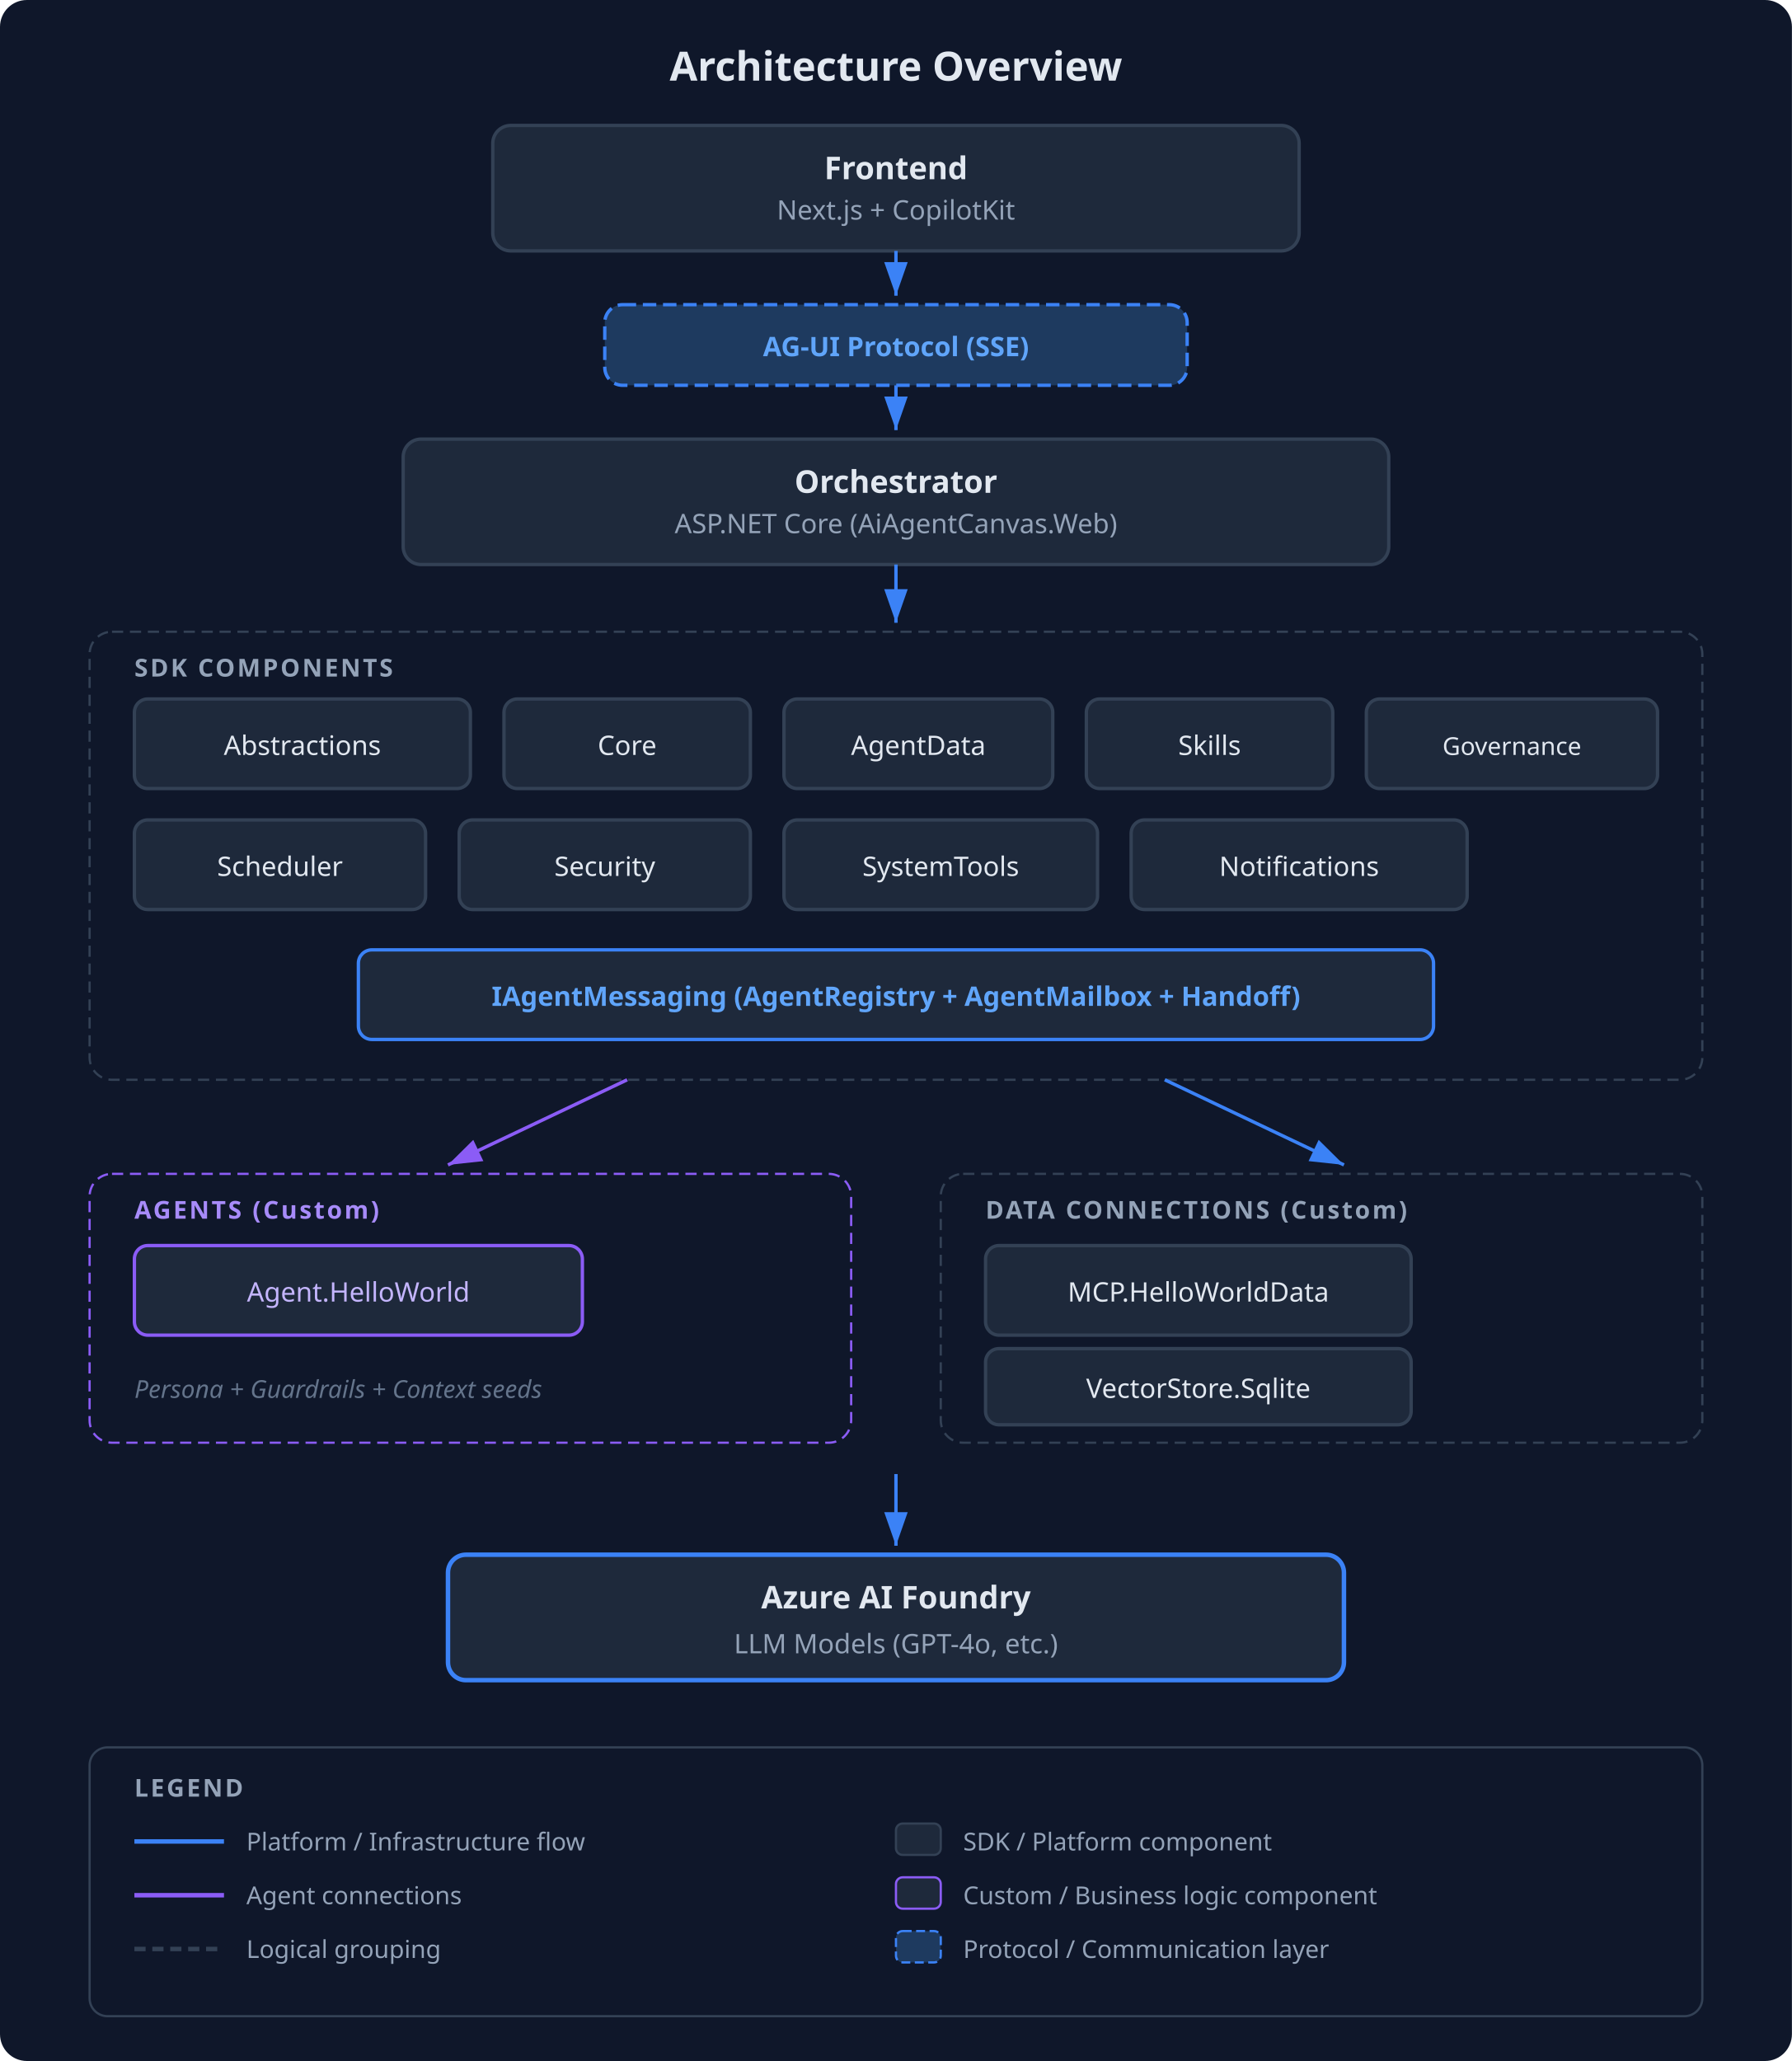
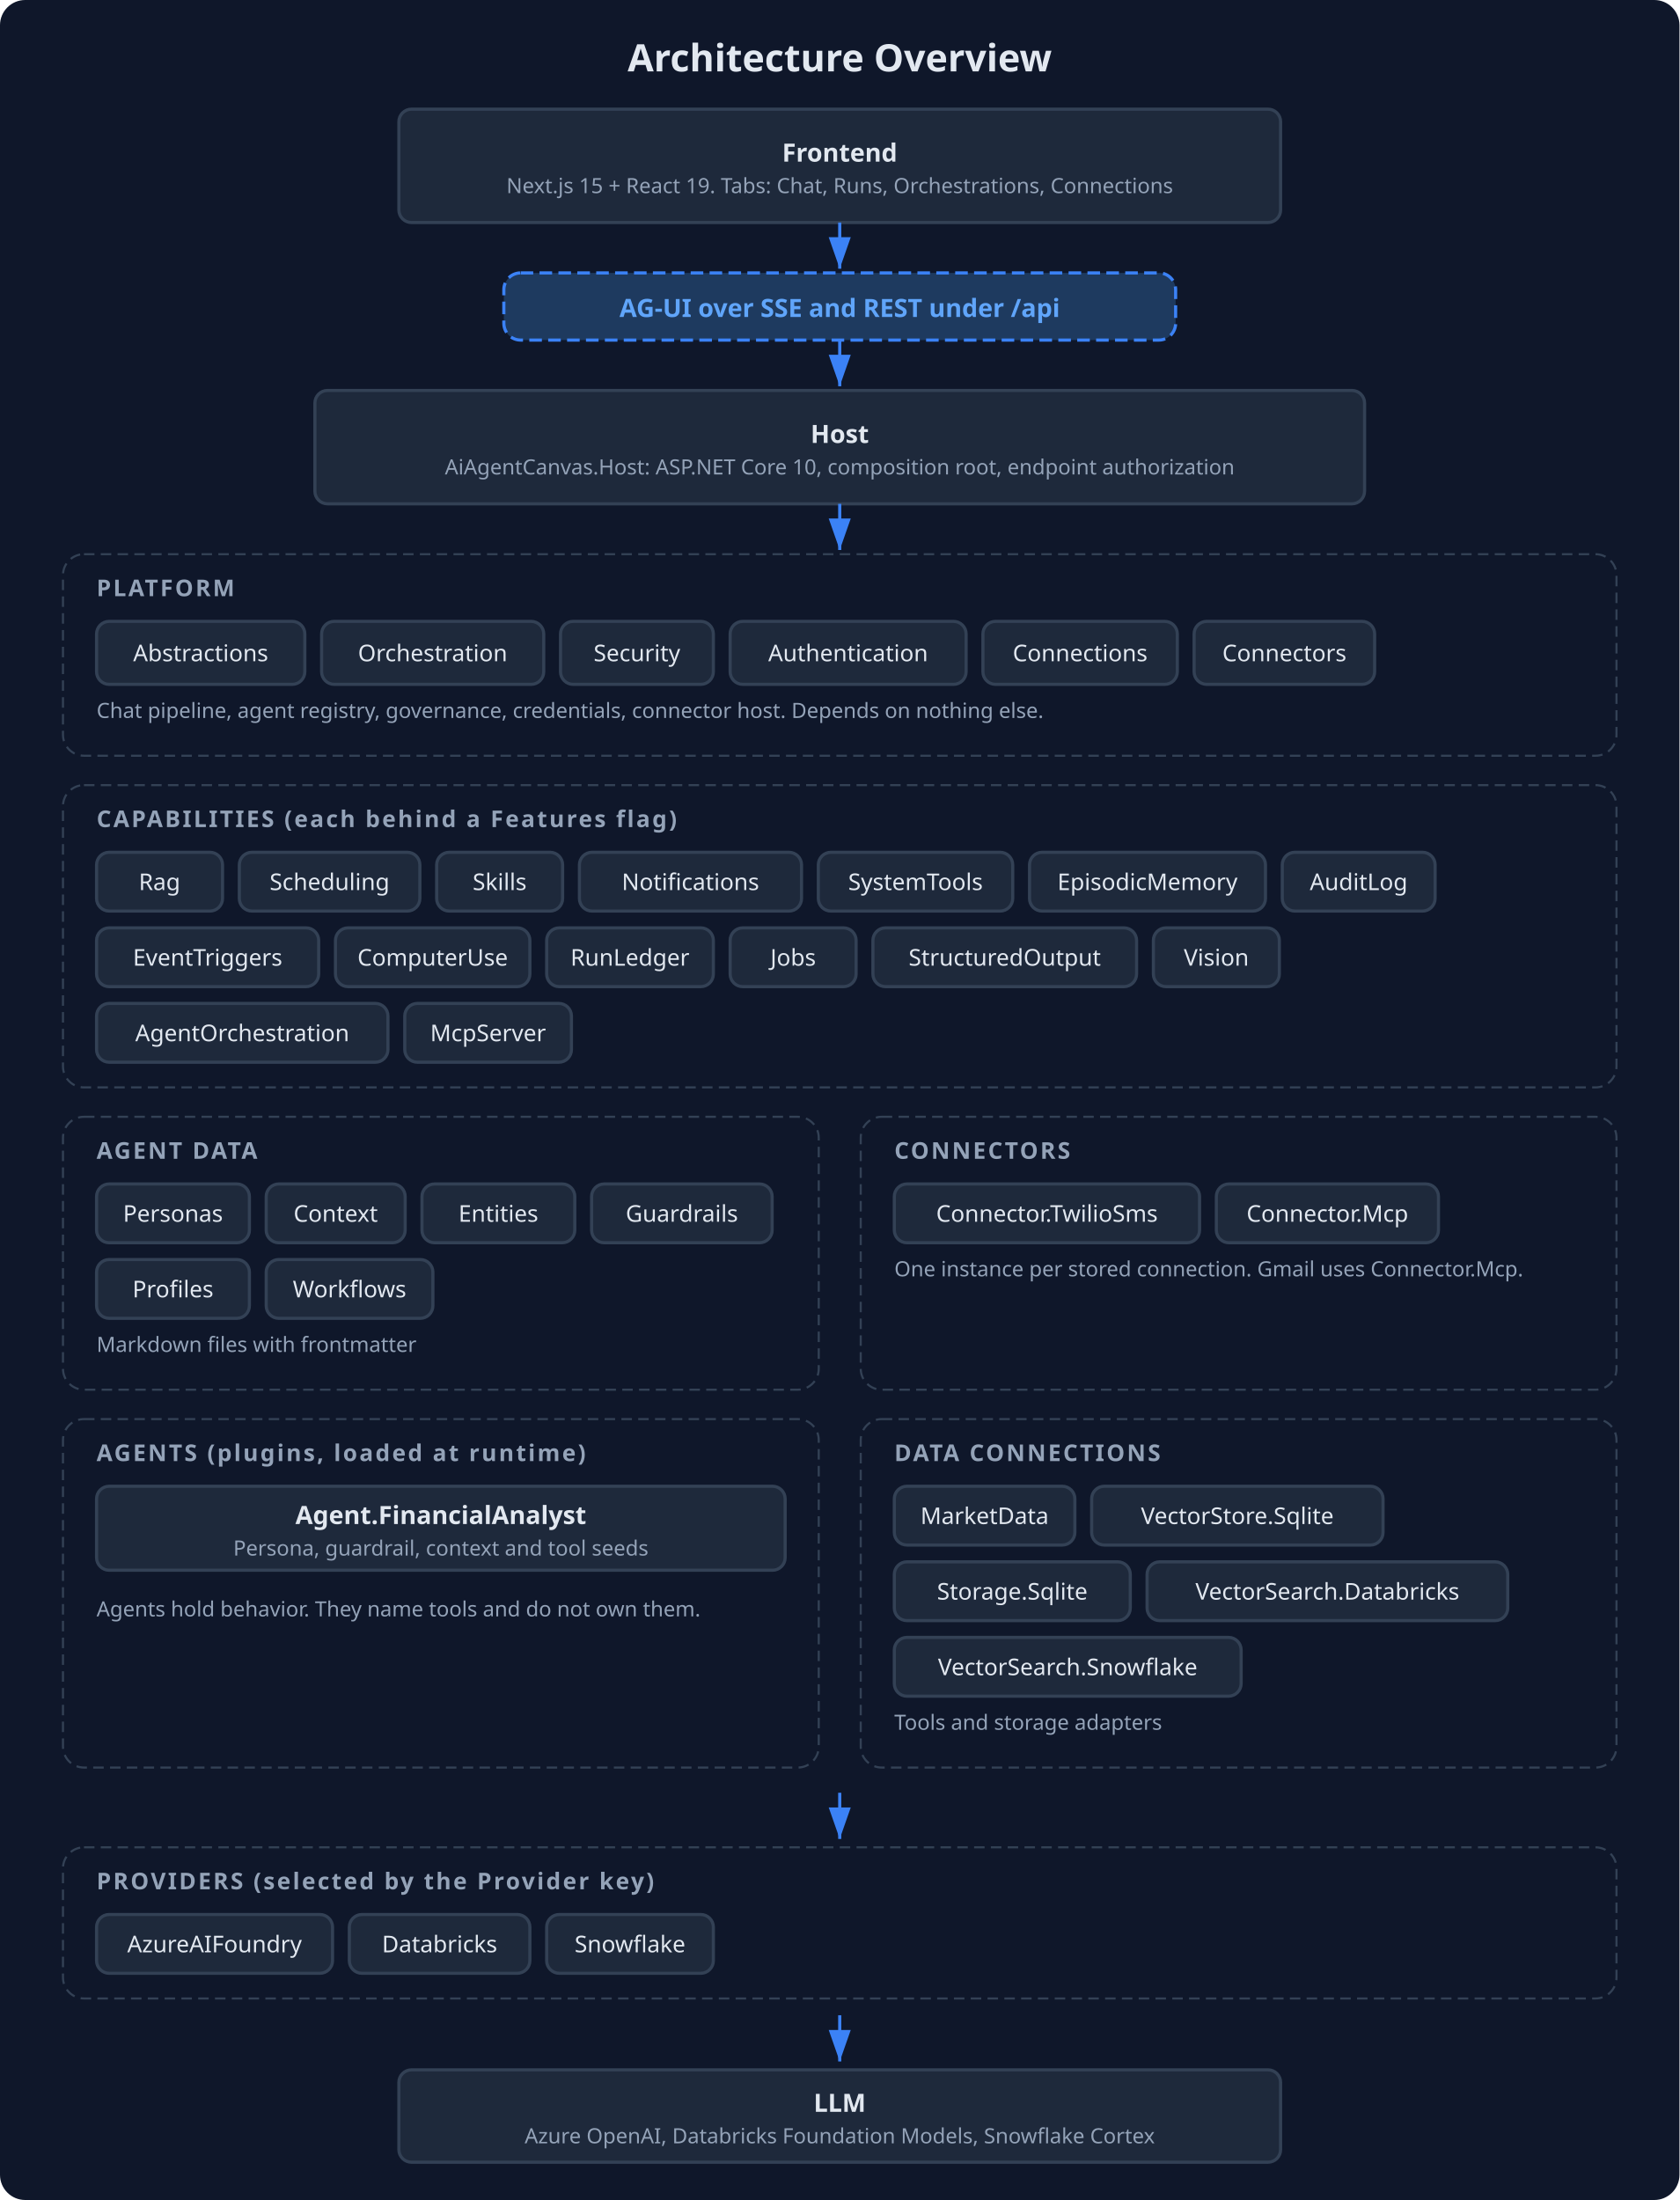
- <svg xmlns="http://www.w3.org/2000/svg" viewBox="0 0 800 920" font-family="Segoe UI, system-ui, sans-serif">
+ <svg xmlns="http://www.w3.org/2000/svg" viewBox="0 0 800 1048" font-family="Segoe UI, system-ui, sans-serif">
  <defs>
-     <marker id="arrow1" markerWidth="10" markerHeight="7" refX="10" refY="3.5" orient="auto">
+     <marker id="arrow" markerWidth="10" markerHeight="7" refX="10" refY="3.5" orient="auto">
      <polygon points="0 0, 10 3.5, 0 7" fill="#3b82f6" />
    </marker>
-     <marker id="arrow1p" markerWidth="10" markerHeight="7" refX="10" refY="3.5" orient="auto">
-       <polygon points="0 0, 10 3.5, 0 7" fill="#8b5cf6" />
-     </marker>
  </defs>
-   <rect width="800" height="920" rx="12" fill="#0f172a" />
-   <text x="400" y="36" text-anchor="middle" fill="#e2e8f0" font-size="18" font-weight="600">Architecture Overview</text>
-   <rect x="220" y="56" width="360" height="56" rx="8" fill="#1e293b" stroke="#334155" stroke-width="1.5" />
-   <text x="400" y="80" text-anchor="middle" fill="#e2e8f0" font-size="14" font-weight="600">Frontend</text>
-   <text x="400" y="98" text-anchor="middle" fill="#94a3b8" font-size="12">Next.js + CopilotKit</text>
-   <line x1="400" y1="112" x2="400" y2="132" stroke="#3b82f6" stroke-width="1.5" marker-end="url(#arrow1)" />
-   <rect x="270" y="136" width="260" height="36" rx="8" fill="#1e3a5f" stroke="#3b82f6" stroke-width="1.5" stroke-dasharray="6,3" />
-   <text x="400" y="159" text-anchor="middle" fill="#60a5fa" font-size="12" font-weight="600">AG-UI Protocol (SSE)</text>
-   <line x1="400" y1="172" x2="400" y2="192" stroke="#3b82f6" stroke-width="1.5" marker-end="url(#arrow1)" />
-   <rect x="180" y="196" width="440" height="56" rx="8" fill="#1e293b" stroke="#334155" stroke-width="1.5" />
-   <text x="400" y="220" text-anchor="middle" fill="#e2e8f0" font-size="14" font-weight="600">Orchestrator</text>
-   <text x="400" y="238" text-anchor="middle" fill="#94a3b8" font-size="12">ASP.NET Core  (AiAgentCanvas.Web)</text>
-   <line x1="400" y1="252" x2="400" y2="278" stroke="#3b82f6" stroke-width="1.5" marker-end="url(#arrow1)" />
-   <rect x="40" y="282" width="720" height="200" rx="10" fill="none" stroke="#334155" stroke-width="1" stroke-dasharray="5,3" />
-   <text x="60" y="302" fill="#94a3b8" font-size="11" font-weight="600" letter-spacing="1">SDK COMPONENTS</text>
-   <rect x="60" y="312" width="150" height="40" rx="6" fill="#1e293b" stroke="#334155" stroke-width="1.5" />
-   <text x="135" y="337" text-anchor="middle" fill="#e2e8f0" font-size="12">Abstractions</text>
-   <rect x="225" y="312" width="110" height="40" rx="6" fill="#1e293b" stroke="#334155" stroke-width="1.5" />
-   <text x="280" y="337" text-anchor="middle" fill="#e2e8f0" font-size="12">Core</text>
-   <rect x="350" y="312" width="120" height="40" rx="6" fill="#1e293b" stroke="#334155" stroke-width="1.5" />
-   <text x="410" y="337" text-anchor="middle" fill="#e2e8f0" font-size="12">AgentData</text>
-   <rect x="485" y="312" width="110" height="40" rx="6" fill="#1e293b" stroke="#334155" stroke-width="1.5" />
-   <text x="540" y="337" text-anchor="middle" fill="#e2e8f0" font-size="12">Skills</text>
-   <rect x="60" y="366" width="130" height="40" rx="6" fill="#1e293b" stroke="#334155" stroke-width="1.5" />
-   <text x="125" y="391" text-anchor="middle" fill="#e2e8f0" font-size="12">Scheduler</text>
-   <rect x="205" y="366" width="130" height="40" rx="6" fill="#1e293b" stroke="#334155" stroke-width="1.5" />
-   <text x="270" y="391" text-anchor="middle" fill="#e2e8f0" font-size="12">Security</text>
-   <rect x="350" y="366" width="140" height="40" rx="6" fill="#1e293b" stroke="#334155" stroke-width="1.5" />
-   <text x="420" y="391" text-anchor="middle" fill="#e2e8f0" font-size="12">SystemTools</text>
-   <rect x="505" y="366" width="150" height="40" rx="6" fill="#1e293b" stroke="#334155" stroke-width="1.5" />
-   <text x="580" y="391" text-anchor="middle" fill="#e2e8f0" font-size="12">Notifications</text>
-   <rect x="160" y="424" width="480" height="40" rx="6" fill="#1e293b" stroke="#3b82f6" stroke-width="1.5" />
-   <text x="400" y="449" text-anchor="middle" fill="#60a5fa" font-size="12" font-weight="600">IAgentMessaging  (AgentRegistry + AgentMailbox + Handoff)</text>
-   <line x1="280" y1="482" x2="200" y2="520" stroke="#8b5cf6" stroke-width="1.5" marker-end="url(#arrow1p)" />
-   <line x1="520" y1="482" x2="600" y2="520" stroke="#3b82f6" stroke-width="1.5" marker-end="url(#arrow1)" />
-   <rect x="40" y="524" width="340" height="120" rx="10" fill="none" stroke="#8b5cf6" stroke-width="1" stroke-dasharray="5,3" />
-   <text x="60" y="544" fill="#a78bfa" font-size="11" font-weight="600" letter-spacing="1">AGENTS (Custom)</text>
-   <rect x="60" y="556" width="200" height="40" rx="6" fill="#1e293b" stroke="#8b5cf6" stroke-width="1.5" />
-   <text x="160" y="581" text-anchor="middle" fill="#c4b5fd" font-size="12">Agent.HelloWorld</text>
-   <text x="60" y="624" fill="#64748b" font-size="11" font-style="italic">Persona + Guardrails + Context seeds</text>
-   <rect x="420" y="524" width="340" height="120" rx="10" fill="none" stroke="#334155" stroke-width="1" stroke-dasharray="5,3" />
-   <text x="440" y="544" fill="#94a3b8" font-size="11" font-weight="600" letter-spacing="1">DATA CONNECTIONS (Custom)</text>
-   <rect x="440" y="556" width="190" height="40" rx="6" fill="#1e293b" stroke="#334155" stroke-width="1.5" />
-   <text x="535" y="581" text-anchor="middle" fill="#e2e8f0" font-size="12">MCP.HelloWorldData</text>
-   <rect x="440" y="602" width="190" height="34" rx="6" fill="#1e293b" stroke="#334155" stroke-width="1.5" />
-   <text x="535" y="624" text-anchor="middle" fill="#e2e8f0" font-size="12">VectorStore.Sqlite</text>
-   <line x1="400" y1="658" x2="400" y2="690" stroke="#3b82f6" stroke-width="1.5" marker-end="url(#arrow1)" />
-   <rect x="610" y="312" width="130" height="40" rx="6" fill="#1e293b" stroke="#334155" stroke-width="1.5" />
-   <text x="675" y="337" text-anchor="middle" fill="#e2e8f0" font-size="11">Governance</text>
-   <rect x="200" y="694" width="400" height="56" rx="8" fill="#1e293b" stroke="#3b82f6" stroke-width="2" />
-   <text x="400" y="718" text-anchor="middle" fill="#e2e8f0" font-size="14" font-weight="600">Azure AI Foundry</text>
-   <text x="400" y="738" text-anchor="middle" fill="#94a3b8" font-size="12">LLM Models (GPT-4o, etc.)</text>
-   <rect x="40" y="780" width="720" height="120" rx="8" fill="#0f172a" stroke="#334155" stroke-width="1" />
-   <text x="60" y="802" fill="#94a3b8" font-size="11" font-weight="600" letter-spacing="1">LEGEND</text>
-   <line x1="60" y1="822" x2="100" y2="822" stroke="#3b82f6" stroke-width="2" />
-   <text x="110" y="826" fill="#94a3b8" font-size="11">Platform / Infrastructure flow</text>
-   <line x1="60" y1="846" x2="100" y2="846" stroke="#8b5cf6" stroke-width="2" />
-   <text x="110" y="850" fill="#94a3b8" font-size="11">Agent connections</text>
-   <line x1="60" y1="870" x2="100" y2="870" stroke="#334155" stroke-width="2" stroke-dasharray="5,3" />
-   <text x="110" y="874" fill="#94a3b8" font-size="11">Logical grouping</text>
-   <rect x="400" y="814" width="20" height="14" rx="3" fill="#1e293b" stroke="#334155" stroke-width="1" />
-   <text x="430" y="826" fill="#94a3b8" font-size="11">SDK / Platform component</text>
-   <rect x="400" y="838" width="20" height="14" rx="3" fill="#1e293b" stroke="#8b5cf6" stroke-width="1" />
-   <text x="430" y="850" fill="#94a3b8" font-size="11">Custom / Business logic component</text>
-   <rect x="400" y="862" width="20" height="14" rx="3" fill="#1e3a5f" stroke="#3b82f6" stroke-width="1" stroke-dasharray="4,2" />
-   <text x="430" y="874" fill="#94a3b8" font-size="11">Protocol / Communication layer</text>
+   <rect width="800" height="1048" rx="12" fill="#0f172a" />
+   <text x="400" y="34" text-anchor="middle" fill="#e2e8f0" font-size="18" font-weight="600">Architecture Overview</text>
+   <rect x="190" y="52" width="420" height="54" rx="6" fill="#1e293b" stroke="#334155" stroke-width="1.5" />
+   <text x="400.0" y="77.0" text-anchor="middle" fill="#e2e8f0" font-size="12" font-weight="600">Frontend</text>
+   <text x="400.0" y="92.0" text-anchor="middle" fill="#94a3b8" font-size="10">Next.js 15 + React 19. Tabs: Chat, Runs, Orchestrations, Connections</text>
+   <line x1="400" y1="106" x2="400" y2="128" stroke="#3b82f6" stroke-width="1.5" marker-end="url(#arrow)" />
+   <rect x="240" y="130" width="320" height="32" rx="8" fill="#1e3a5f" stroke="#3b82f6" stroke-width="1.5" stroke-dasharray="6,3" />
+   <text x="400" y="151" text-anchor="middle" fill="#60a5fa" font-size="12" font-weight="600">AG-UI over SSE  and  REST under /api</text>
+   <line x1="400" y1="162" x2="400" y2="184" stroke="#3b82f6" stroke-width="1.5" marker-end="url(#arrow)" />
+   <rect x="150" y="186" width="500" height="54" rx="6" fill="#1e293b" stroke="#334155" stroke-width="1.5" />
+   <text x="400.0" y="211.0" text-anchor="middle" fill="#e2e8f0" font-size="12" font-weight="600">Host</text>
+   <text x="400.0" y="226.0" text-anchor="middle" fill="#94a3b8" font-size="10">AiAgentCanvas.Host: ASP.NET Core 10, composition root, endpoint authorization</text>
+   <line x1="400" y1="240" x2="400" y2="262" stroke="#3b82f6" stroke-width="1.5" marker-end="url(#arrow)" />
+   <rect x="30" y="264" width="740" height="96" rx="10" fill="none" stroke="#334155" stroke-width="1" stroke-dasharray="5,3" />
+   <text x="46" y="284" text-anchor="start" fill="#94a3b8" font-size="11" font-weight="600" letter-spacing="1">PLATFORM</text>
+   <rect x="46" y="296" width="99.2" height="30" rx="6" fill="#1e293b" stroke="#334155" stroke-width="1.5" />
+   <text x="95.6" y="315.0" text-anchor="middle" fill="#e2e8f0" font-size="11">Abstractions</text>
+   <rect x="153.2" y="296" width="105.8" height="30" rx="6" fill="#1e293b" stroke="#334155" stroke-width="1.5" />
+   <text x="206.1" y="315.0" text-anchor="middle" fill="#e2e8f0" font-size="11">Orchestration</text>
+   <rect x="267.0" y="296" width="72.8" height="30" rx="6" fill="#1e293b" stroke="#334155" stroke-width="1.5" />
+   <text x="303.4" y="315.0" text-anchor="middle" fill="#e2e8f0" font-size="11">Security</text>
+   <rect x="347.8" y="296" width="112.4" height="30" rx="6" fill="#1e293b" stroke="#334155" stroke-width="1.5" />
+   <text x="404.0" y="315.0" text-anchor="middle" fill="#e2e8f0" font-size="11">Authentication</text>
+   <rect x="468.2" y="296" width="92.6" height="30" rx="6" fill="#1e293b" stroke="#334155" stroke-width="1.5" />
+   <text x="514.5" y="315.0" text-anchor="middle" fill="#e2e8f0" font-size="11">Connections</text>
+   <rect x="568.8" y="296" width="86.0" height="30" rx="6" fill="#1e293b" stroke="#334155" stroke-width="1.5" />
+   <text x="611.8" y="315.0" text-anchor="middle" fill="#e2e8f0" font-size="11">Connectors</text>
+   <text x="46" y="342" text-anchor="start" fill="#94a3b8" font-size="10">Chat pipeline, agent registry, governance, credentials, connector host. Depends on nothing else.</text>
+   <rect x="30" y="374" width="740" height="144" rx="10" fill="none" stroke="#334155" stroke-width="1" stroke-dasharray="5,3" />
+   <text x="46" y="394" text-anchor="start" fill="#94a3b8" font-size="11" font-weight="600" letter-spacing="1">CAPABILITIES  (each behind a Features flag)</text>
+   <rect x="46" y="406" width="60" height="28" rx="6" fill="#1e293b" stroke="#334155" stroke-width="1.5" />
+   <text x="76.0" y="424.0" text-anchor="middle" fill="#e2e8f0" font-size="11">Rag</text>
+   <rect x="114" y="406" width="86.0" height="28" rx="6" fill="#1e293b" stroke="#334155" stroke-width="1.5" />
+   <text x="157.0" y="424.0" text-anchor="middle" fill="#e2e8f0" font-size="11">Scheduling</text>
+   <rect x="208.0" y="406" width="60" height="28" rx="6" fill="#1e293b" stroke="#334155" stroke-width="1.5" />
+   <text x="238.0" y="424.0" text-anchor="middle" fill="#e2e8f0" font-size="11">Skills</text>
+   <rect x="276.0" y="406" width="105.8" height="28" rx="6" fill="#1e293b" stroke="#334155" stroke-width="1.5" />
+   <text x="328.9" y="424.0" text-anchor="middle" fill="#e2e8f0" font-size="11">Notifications</text>
+   <rect x="389.8" y="406" width="92.6" height="28" rx="6" fill="#1e293b" stroke="#334155" stroke-width="1.5" />
+   <text x="436.1" y="424.0" text-anchor="middle" fill="#e2e8f0" font-size="11">SystemTools</text>
+   <rect x="490.4" y="406" width="112.4" height="28" rx="6" fill="#1e293b" stroke="#334155" stroke-width="1.5" />
+   <text x="546.6" y="424.0" text-anchor="middle" fill="#e2e8f0" font-size="11">EpisodicMemory</text>
+   <rect x="610.8" y="406" width="72.8" height="28" rx="6" fill="#1e293b" stroke="#334155" stroke-width="1.5" />
+   <text x="647.2" y="424.0" text-anchor="middle" fill="#e2e8f0" font-size="11">AuditLog</text>
+   <rect x="46" y="442" width="105.8" height="28" rx="6" fill="#1e293b" stroke="#334155" stroke-width="1.5" />
+   <text x="98.9" y="460.0" text-anchor="middle" fill="#e2e8f0" font-size="11">EventTriggers</text>
+   <rect x="159.8" y="442" width="92.6" height="28" rx="6" fill="#1e293b" stroke="#334155" stroke-width="1.5" />
+   <text x="206.1" y="460.0" text-anchor="middle" fill="#e2e8f0" font-size="11">ComputerUse</text>
+   <rect x="260.4" y="442" width="79.4" height="28" rx="6" fill="#1e293b" stroke="#334155" stroke-width="1.5" />
+   <text x="300.1" y="460.0" text-anchor="middle" fill="#e2e8f0" font-size="11">RunLedger</text>
+   <rect x="347.8" y="442" width="60" height="28" rx="6" fill="#1e293b" stroke="#334155" stroke-width="1.5" />
+   <text x="377.8" y="460.0" text-anchor="middle" fill="#e2e8f0" font-size="11">Jobs</text>
+   <rect x="415.8" y="442" width="125.6" height="28" rx="6" fill="#1e293b" stroke="#334155" stroke-width="1.5" />
+   <text x="478.6" y="460.0" text-anchor="middle" fill="#e2e8f0" font-size="11">StructuredOutput</text>
+   <rect x="549.4" y="442" width="60" height="28" rx="6" fill="#1e293b" stroke="#334155" stroke-width="1.5" />
+   <text x="579.4" y="460.0" text-anchor="middle" fill="#e2e8f0" font-size="11">Vision</text>
+   <rect x="46" y="478" width="138.8" height="28" rx="6" fill="#1e293b" stroke="#334155" stroke-width="1.5" />
+   <text x="115.4" y="496.0" text-anchor="middle" fill="#e2e8f0" font-size="11">AgentOrchestration</text>
+   <rect x="192.8" y="478" width="79.4" height="28" rx="6" fill="#1e293b" stroke="#334155" stroke-width="1.5" />
+   <text x="232.5" y="496.0" text-anchor="middle" fill="#e2e8f0" font-size="11">McpServer</text>
+   <rect x="30" y="532" width="360" height="130" rx="10" fill="none" stroke="#334155" stroke-width="1" stroke-dasharray="5,3" />
+   <text x="46" y="552" text-anchor="start" fill="#94a3b8" font-size="11" font-weight="600" letter-spacing="1">AGENT DATA</text>
+   <rect x="46" y="564" width="72.8" height="28" rx="6" fill="#1e293b" stroke="#334155" stroke-width="1.5" />
+   <text x="82.4" y="582.0" text-anchor="middle" fill="#e2e8f0" font-size="11">Personas</text>
+   <rect x="126.8" y="564" width="66.2" height="28" rx="6" fill="#1e293b" stroke="#334155" stroke-width="1.5" />
+   <text x="159.9" y="582.0" text-anchor="middle" fill="#e2e8f0" font-size="11">Context</text>
+   <rect x="201.0" y="564" width="72.8" height="28" rx="6" fill="#1e293b" stroke="#334155" stroke-width="1.5" />
+   <text x="237.4" y="582.0" text-anchor="middle" fill="#e2e8f0" font-size="11">Entities</text>
+   <rect x="281.8" y="564" width="86.0" height="28" rx="6" fill="#1e293b" stroke="#334155" stroke-width="1.5" />
+   <text x="324.8" y="582.0" text-anchor="middle" fill="#e2e8f0" font-size="11">Guardrails</text>
+   <rect x="46" y="600" width="72.8" height="28" rx="6" fill="#1e293b" stroke="#334155" stroke-width="1.5" />
+   <text x="82.4" y="618.0" text-anchor="middle" fill="#e2e8f0" font-size="11">Profiles</text>
+   <rect x="126.8" y="600" width="79.4" height="28" rx="6" fill="#1e293b" stroke="#334155" stroke-width="1.5" />
+   <text x="166.5" y="618.0" text-anchor="middle" fill="#e2e8f0" font-size="11">Workflows</text>
+   <text x="46" y="644" text-anchor="start" fill="#94a3b8" font-size="10">Markdown files with frontmatter</text>
+   <rect x="410" y="532" width="360" height="130" rx="10" fill="none" stroke="#334155" stroke-width="1" stroke-dasharray="5,3" />
+   <text x="426" y="552" text-anchor="start" fill="#94a3b8" font-size="11" font-weight="600" letter-spacing="1">CONNECTORS</text>
+   <rect x="426" y="564" width="145.4" height="28" rx="6" fill="#1e293b" stroke="#334155" stroke-width="1.5" />
+   <text x="498.7" y="582.0" text-anchor="middle" fill="#e2e8f0" font-size="11">Connector.TwilioSms</text>
+   <rect x="579.4" y="564" width="105.8" height="28" rx="6" fill="#1e293b" stroke="#334155" stroke-width="1.5" />
+   <text x="632.3" y="582.0" text-anchor="middle" fill="#e2e8f0" font-size="11">Connector.Mcp</text>
+   <text x="426" y="608" text-anchor="start" fill="#94a3b8" font-size="10">One instance per stored connection. Gmail uses Connector.Mcp.</text>
+   <rect x="30" y="676" width="360" height="166" rx="10" fill="none" stroke="#334155" stroke-width="1" stroke-dasharray="5,3" />
+   <text x="46" y="696" text-anchor="start" fill="#94a3b8" font-size="11" font-weight="600" letter-spacing="1">AGENTS  (plugins, loaded at runtime)</text>
+   <rect x="46" y="708" width="328" height="40" rx="6" fill="#1e293b" stroke="#334155" stroke-width="1.5" />
+   <text x="210.0" y="726.0" text-anchor="middle" fill="#e2e8f0" font-size="12" font-weight="600">Agent.FinancialAnalyst</text>
+   <text x="210.0" y="741.0" text-anchor="middle" fill="#94a3b8" font-size="10">Persona, guardrail, context and tool seeds</text>
+   <text x="46" y="770" text-anchor="start" fill="#94a3b8" font-size="10">Agents hold behavior. They name tools and do not own them.</text>
+   <rect x="410" y="676" width="360" height="166" rx="10" fill="none" stroke="#334155" stroke-width="1" stroke-dasharray="5,3" />
+   <text x="426" y="696" text-anchor="start" fill="#94a3b8" font-size="11" font-weight="600" letter-spacing="1">DATA CONNECTIONS</text>
+   <rect x="426" y="708" width="86.0" height="28" rx="6" fill="#1e293b" stroke="#334155" stroke-width="1.5" />
+   <text x="469.0" y="726.0" text-anchor="middle" fill="#e2e8f0" font-size="11">MarketData</text>
+   <rect x="520.0" y="708" width="138.8" height="28" rx="6" fill="#1e293b" stroke="#334155" stroke-width="1.5" />
+   <text x="589.4" y="726.0" text-anchor="middle" fill="#e2e8f0" font-size="11">VectorStore.Sqlite</text>
+   <rect x="426" y="744" width="112.4" height="28" rx="6" fill="#1e293b" stroke="#334155" stroke-width="1.5" />
+   <text x="482.2" y="762.0" text-anchor="middle" fill="#e2e8f0" font-size="11">Storage.Sqlite</text>
+   <rect x="546.4" y="744" width="171.8" height="28" rx="6" fill="#1e293b" stroke="#334155" stroke-width="1.5" />
+   <text x="632.3" y="762.0" text-anchor="middle" fill="#e2e8f0" font-size="11">VectorSearch.Databricks</text>
+   <rect x="426" y="780" width="165.2" height="28" rx="6" fill="#1e293b" stroke="#334155" stroke-width="1.5" />
+   <text x="508.6" y="798.0" text-anchor="middle" fill="#e2e8f0" font-size="11">VectorSearch.Snowflake</text>
+   <text x="426" y="824" text-anchor="start" fill="#94a3b8" font-size="10">Tools and storage adapters</text>
+   <line x1="400" y1="854" x2="400" y2="876" stroke="#3b82f6" stroke-width="1.5" marker-end="url(#arrow)" />
+   <rect x="30" y="880" width="740" height="72" rx="10" fill="none" stroke="#334155" stroke-width="1" stroke-dasharray="5,3" />
+   <text x="46" y="900" text-anchor="start" fill="#94a3b8" font-size="11" font-weight="600" letter-spacing="1">PROVIDERS  (selected by the Provider key)</text>
+   <rect x="46" y="912" width="112.4" height="28" rx="6" fill="#1e293b" stroke="#334155" stroke-width="1.5" />
+   <text x="102.2" y="930.0" text-anchor="middle" fill="#e2e8f0" font-size="11">AzureAIFoundry</text>
+   <rect x="166.4" y="912" width="86.0" height="28" rx="6" fill="#1e293b" stroke="#334155" stroke-width="1.5" />
+   <text x="209.4" y="930.0" text-anchor="middle" fill="#e2e8f0" font-size="11">Databricks</text>
+   <rect x="260.4" y="912" width="79.4" height="28" rx="6" fill="#1e293b" stroke="#334155" stroke-width="1.5" />
+   <text x="300.1" y="930.0" text-anchor="middle" fill="#e2e8f0" font-size="11">Snowflake</text>
+   <line x1="400" y1="960" x2="400" y2="982" stroke="#3b82f6" stroke-width="1.5" marker-end="url(#arrow)" />
+   <rect x="190" y="986" width="420" height="44" rx="6" fill="#1e293b" stroke="#334155" stroke-width="1.5" />
+   <text x="400.0" y="1006.0" text-anchor="middle" fill="#e2e8f0" font-size="12" font-weight="600">LLM</text>
+   <text x="400.0" y="1021.0" text-anchor="middle" fill="#94a3b8" font-size="10">Azure OpenAI, Databricks Foundation Models, Snowflake Cortex</text>
</svg>
